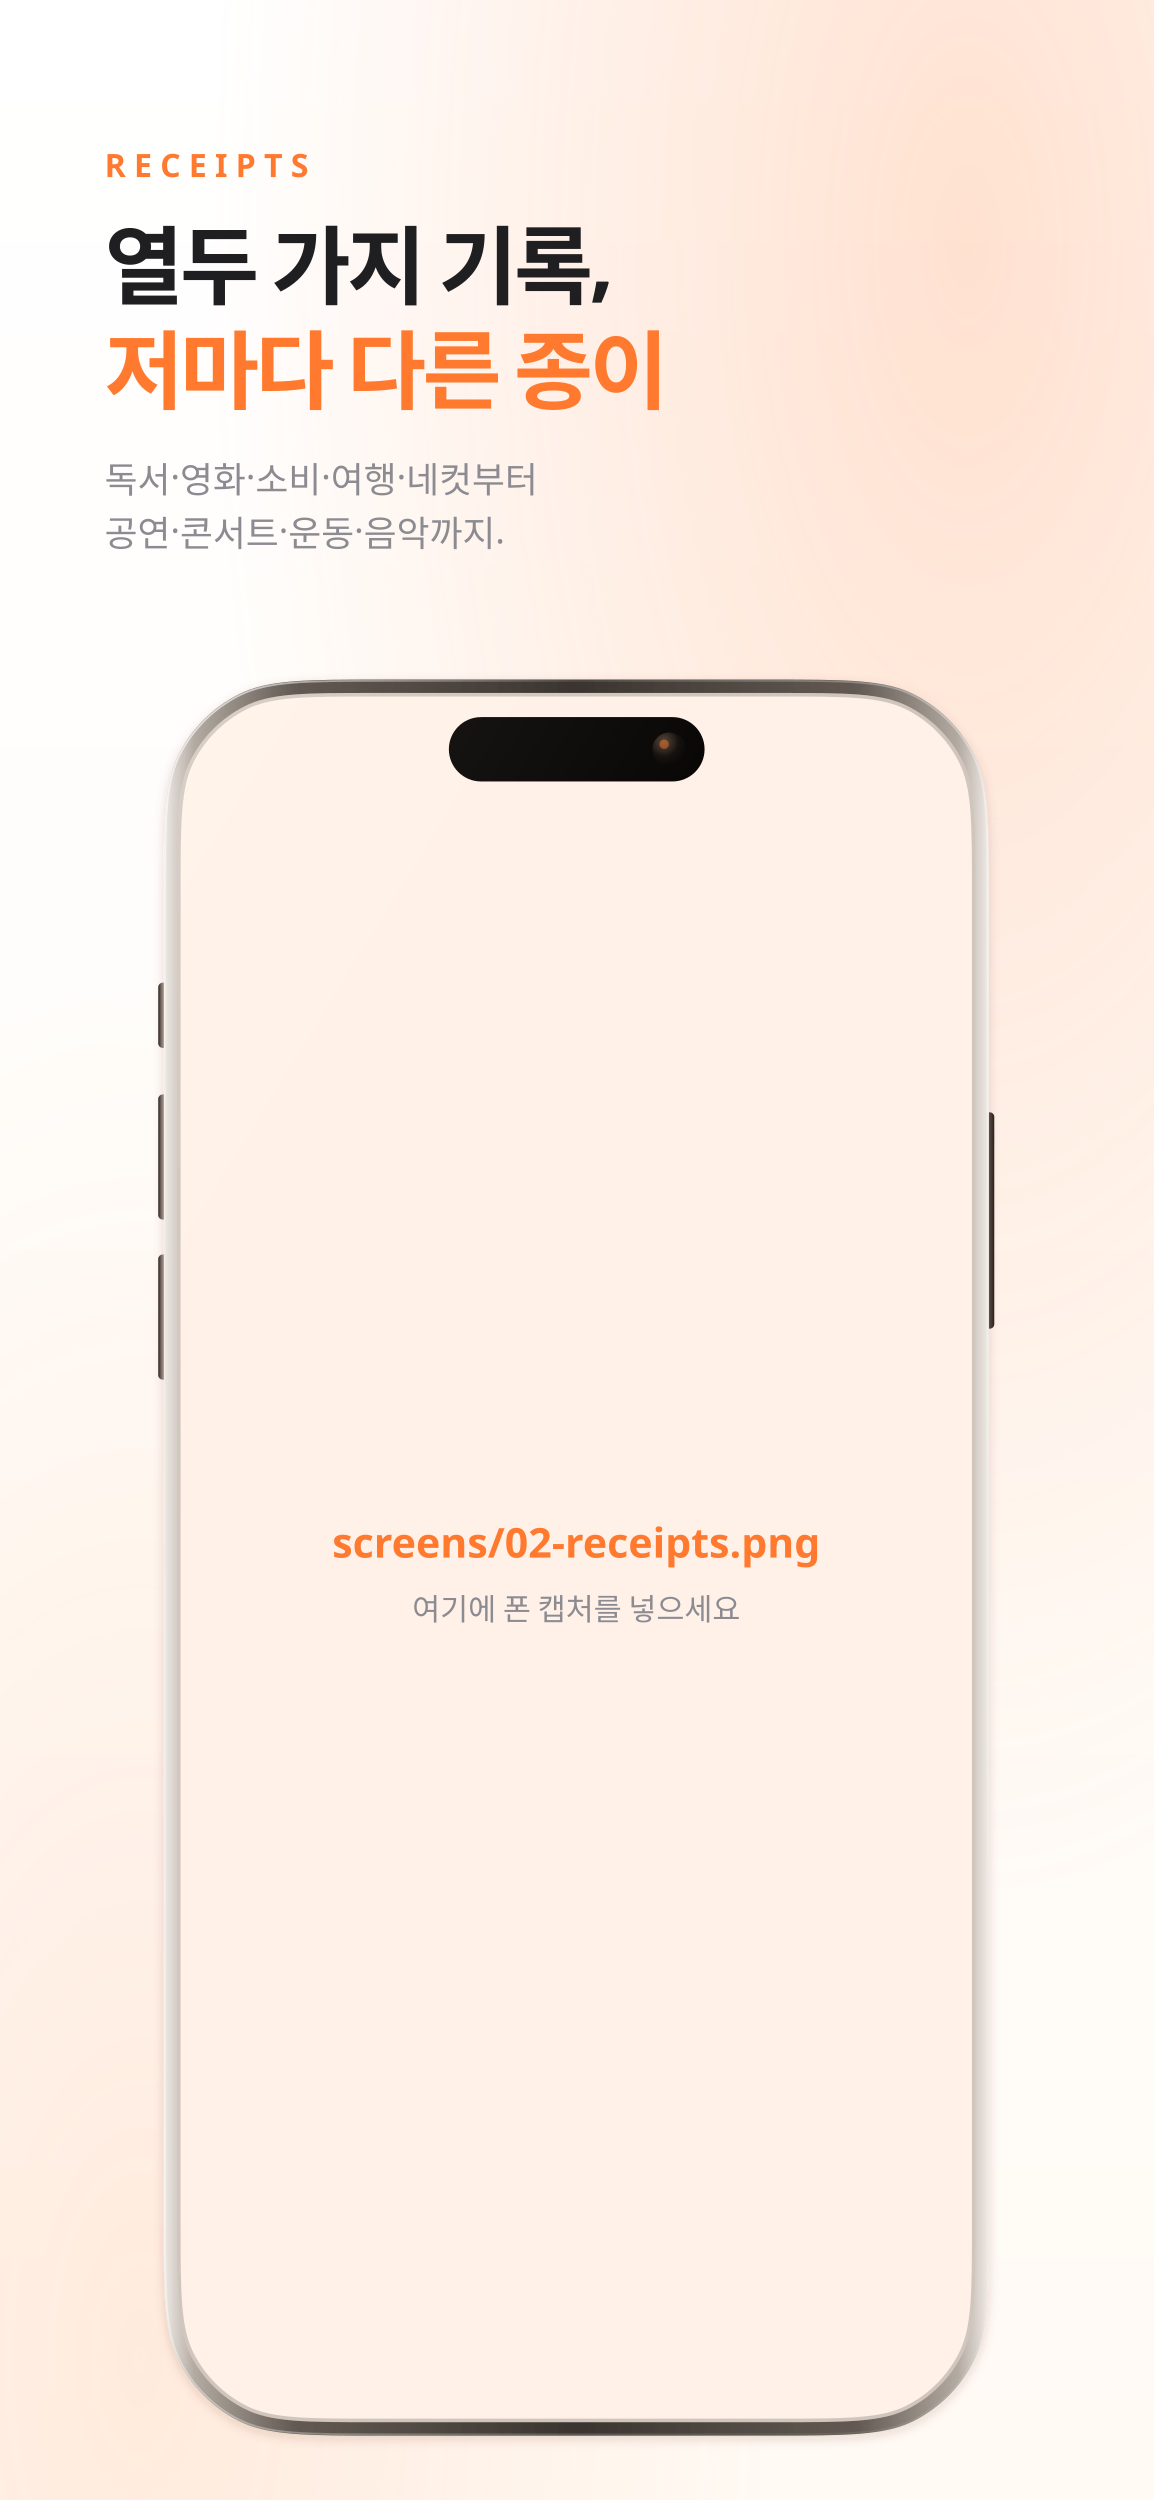
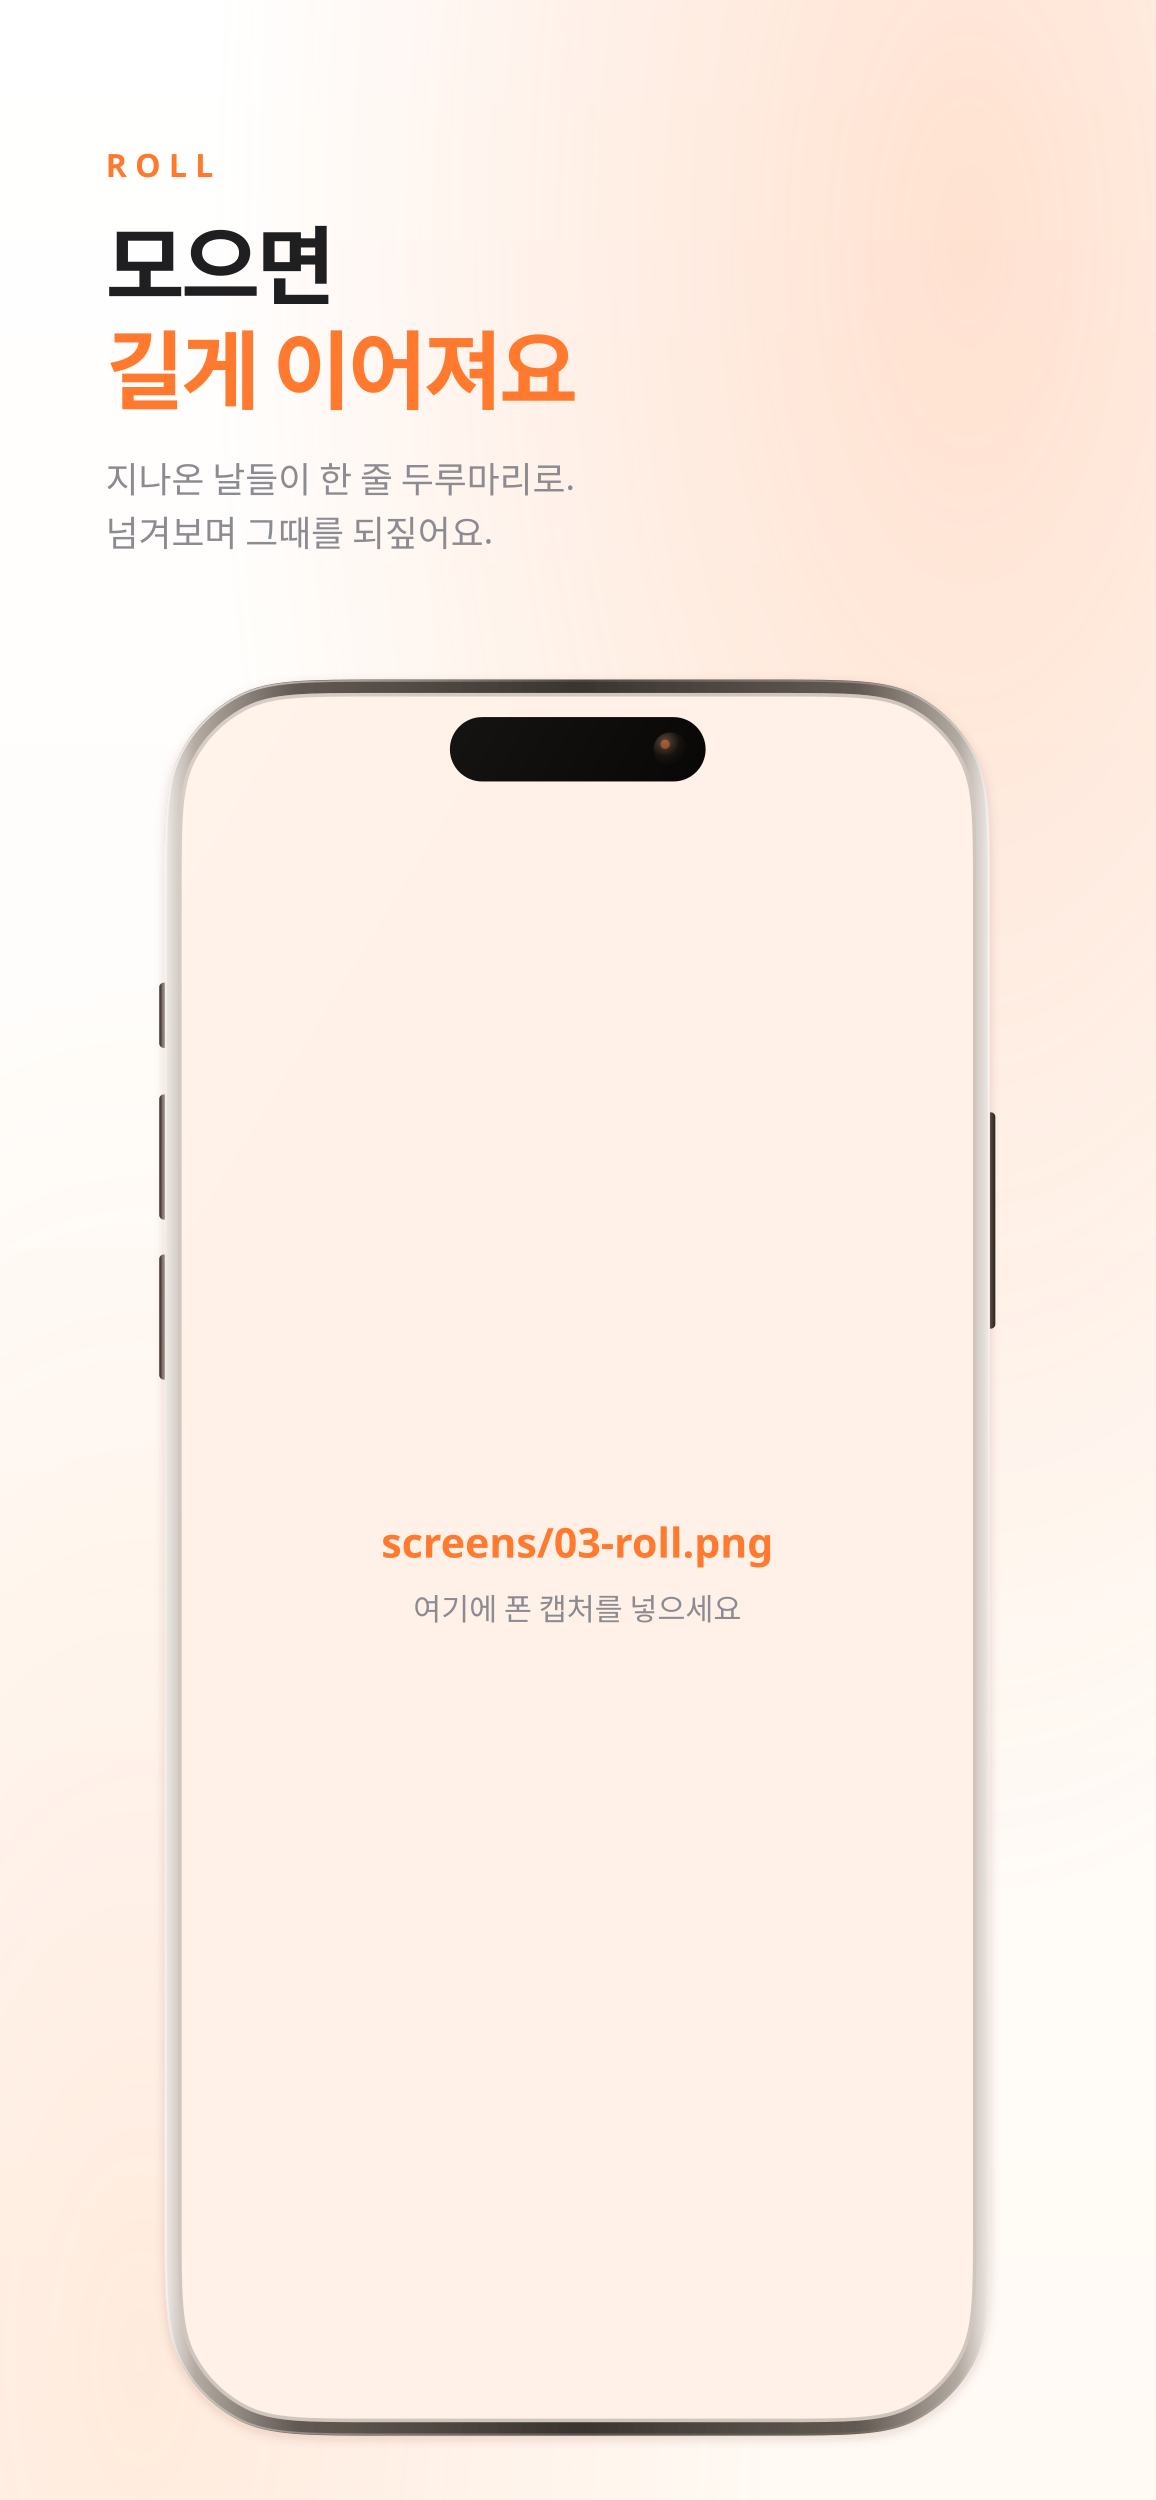
- <svg xmlns="http://www.w3.org/2000/svg" width="1290" height="2796" viewBox="0 0 1290 2796">
+ <svg xmlns="http://www.w3.org/2000/svg" width="1284" height="2778" viewBox="-1.16 0 1292.32 2796">
  <defs>
    <linearGradient id="bg" x1="0" y1="0" x2="0" y2="1" gradientUnits="userSpaceOnUse" gradientTransform="scale(1290 2796)">
      <stop offset="0" stop-color="#ffffff" />
      <stop offset="1" stop-color="#fffaf4" />
    </linearGradient>
    <radialGradient id="glow" cx="0.84" cy="0.10" r="0.66" gradientUnits="userSpaceOnUse" gradientTransform="scale(1290 2796)">
      <stop offset="0" stop-color="#ff7a2f" stop-opacity="0.22" />
      <stop offset="1" stop-color="#ff7a2f" stop-opacity="0" />
    </radialGradient>
    <radialGradient id="glow2" cx="0.12" cy="0.94" r="0.55" gradientUnits="userSpaceOnUse" gradientTransform="scale(1290 2796)">
      <stop offset="0" stop-color="#ff7a2f" stop-opacity="0.12" />
      <stop offset="1" stop-color="#ff7a2f" stop-opacity="0" />
    </radialGradient>
    <linearGradient id="rail" x1="0" y1="0" x2="1" y2="0">
      <stop offset="0" stop-color="#f3eee9" />
      <stop offset="0.04" stop-color="#b3aaa2" />
      <stop offset="0.16" stop-color="#635a53" />
      <stop offset="0.5" stop-color="#3a342f" />
      <stop offset="0.84" stop-color="#635a53" />
      <stop offset="0.96" stop-color="#b3aaa2" />
      <stop offset="1" stop-color="#f3eee9" />
    </linearGradient>
    <linearGradient id="rim" x1="0" y1="0" x2="0.7" y2="1">
      <stop offset="0" stop-color="#ffffff" stop-opacity="0.70" />
      <stop offset="0.24" stop-color="#ffffff" stop-opacity="0.10" />
      <stop offset="0.58" stop-color="#ffffff" stop-opacity="0.46" />
      <stop offset="1" stop-color="#ffffff" stop-opacity="0.08" />
    </linearGradient>
    <linearGradient id="btn" x1="0" y1="0" x2="1" y2="0">
      <stop offset="0" stop-color="#26211d" />
      <stop offset="0.35" stop-color="#978d84" />
      <stop offset="0.6" stop-color="#544c45" />
      <stop offset="1" stop-color="#26211d" />
    </linearGradient>
    <linearGradient id="glare" x1="0" y1="0" x2="0.75" y2="1">
      <stop offset="0" stop-color="#ffffff" stop-opacity="0.16" />
      <stop offset="0.16" stop-color="#ffffff" stop-opacity="0.05" />
      <stop offset="0.34" stop-color="#ffffff" stop-opacity="0" />
    </linearGradient>
    <radialGradient id="lens" cx="0.34" cy="0.28" r="0.8">
      <stop offset="0" stop-color="#5a4638" />
      <stop offset="0.55" stop-color="#14100d" />
      <stop offset="1" stop-color="#070605" />
    </radialGradient>
    <filter id="drop" x="-30%" y="-15%" width="160%" height="140%">
      <feDropShadow dx="0" dy="34" stdDeviation="34" flood-color="#6b3410" flood-opacity="0.22" />
      <feDropShadow dx="0" dy="4" stdDeviation="6" flood-color="#6b3410" flood-opacity="0.16" />
    </filter>
    <clipPath id="screenClip">
      <path d="M 870.2 775 c 77.29 0 115.93 0 145.45 15.04 a 138 138 0 0 1 60.31 60.31 c 15.04 29.52 15.04 68.16 15.04 145.45 L 1091 2488.2 c 0 77.29 0 115.93 -15.04 145.45 a 138 138 0 0 1 -60.31 60.31 c -29.52 15.04 -68.16 15.04 -145.45 15.04 L 418.8 2709 c -77.29 0 -115.93 0 -145.45 -15.04 a 138 138 0 0 1 -60.31 -60.31 c -15.04 -29.52 -15.04 -68.16 -15.04 -145.45 L 198 995.8 c 0 -77.29 0 -115.93 15.04 -145.45 a 138 138 0 0 1 60.31 -60.31 c 29.52 -15.04 68.16 -15.04 145.45 -15.04 Z" />
    </clipPath>
  </defs>
  <g id="Background">
    <rect x="-400" width="2090" height="2796" fill="url(#bg)" />
    <rect x="-400" width="2090" height="2796" fill="url(#glow)" />
    <rect x="-400" width="2090" height="2796" fill="url(#glow2)" />
  </g>
  <g id="Caption" font-family="Pretendard, Pretendard Variable, Apple SD Gothic Neo, Malgun Gothic, sans-serif">
-     <text x="117" y="198" font-size="36" font-weight="700" letter-spacing="9.1" fill="#ff7a2f">RECEIPTS</text>
-     <text x="117" y="333" font-size="96" font-weight="800" letter-spacing="-3.9" fill="#1f1f22">열두 가지 기록,</text>
-     <text x="117" y="450" font-size="96" font-weight="800" letter-spacing="-3.9" fill="#ff7a2f">저마다 다른 종이</text>
-     <text x="117" y="551" font-size="40" font-weight="500" fill="#8b8b91">독서·영화·소비·여행·네컷부터</text>
-     <text x="117" y="611" font-size="40" font-weight="500" fill="#8b8b91">공연·콘서트·운동·음악까지.</text>
+     <text x="117" y="198" font-size="36" font-weight="700" letter-spacing="9.1" fill="#ff7a2f">ROLL</text>
+     <text x="117" y="333" font-size="96" font-weight="800" letter-spacing="-3.9" fill="#1f1f22">모으면</text>
+     <text x="117" y="450" font-size="96" font-weight="800" letter-spacing="-3.9" fill="#ff7a2f">길게 이어져요</text>
+     <text x="117" y="551" font-size="40" font-weight="500" fill="#8b8b91">지나온 날들이 한 줄 두루마리로.</text>
+     <text x="117" y="611" font-size="40" font-weight="500" fill="#8b8b91">넘겨보며 그때를 되짚어요.</text>
  </g>
  <g id="Device">
    <g id="Side buttons">
      <rect x="177" y="1099" width="13" height="73" rx="5.06" fill="url(#btn)" />
      <rect x="177" y="1224" width="13" height="140" rx="5.06" fill="url(#btn)" />
      <rect x="177" y="1403" width="13" height="140" rx="5.06" fill="url(#btn)" />
      <rect x="1099" y="1244" width="13" height="242" rx="5.06" fill="url(#btn)" />
    </g>
    <path id="Body" d="M 861.2 760 c 85.69 0 128.53 0 161.26 16.68 a 153 153 0 0 1 66.86 66.86 c 16.68 32.73 16.68 75.57 16.68 161.26 L 1106 2479.2 c 0 85.69 0 128.53 -16.68 161.26 a 153 153 0 0 1 -66.86 66.86 c -32.73 16.68 -75.57 16.68 -161.26 16.68 L 427.8 2724 c -85.69 0 -128.53 0 -161.26 -16.68 a 153 153 0 0 1 -66.86 -66.86 c -16.68 -32.73 -16.68 -75.57 -16.68 -161.26 L 183 1004.8 c 0 -85.69 0 -128.53 16.68 -161.26 a 153 153 0 0 1 66.86 -66.86 c 32.73 -16.68 75.57 -16.68 161.26 -16.68 Z" fill="url(#rail)" filter="url(#drop)" />
    <path id="Rim" d="M 862.1 761.5 c 84.85 0 127.27 0 159.68 16.51 a 151.5 151.5 0 0 1 66.21 66.21 c 16.51 32.41 16.51 74.83 16.51 159.68 L 1104.5 2480.1 c 0 84.85 0 127.27 -16.51 159.68 a 151.5 151.5 0 0 1 -66.21 66.21 c -32.41 16.51 -74.83 16.51 -159.68 16.51 L 426.9 2722.5 c -84.85 0 -127.27 0 -159.68 -16.51 a 151.5 151.5 0 0 1 -66.21 -66.21 c -16.51 -32.41 -16.51 -74.83 -16.51 -159.68 L 184.5 1003.9 c 0 -84.85 0 -127.27 16.51 -159.68 a 151.5 151.5 0 0 1 66.21 -66.21 c 32.41 -16.51 74.83 -16.51 159.68 -16.51 Z" fill="none" stroke="url(#rim)" stroke-width="2" />
    <g clip-path="url(#screenClip)">
      <rect x="198" y="775" width="893" height="1934" fill="#fff1e7" />
-       <text x="644.5" y="1742" font-family="Pretendard, Pretendard Variable, Apple SD Gothic Neo, Malgun Gothic, sans-serif" font-size="46" font-weight="700" fill="#ff7a2f" text-anchor="middle">screens/02-receipts.png</text>
+       <text x="644.5" y="1742" font-family="Pretendard, Pretendard Variable, Apple SD Gothic Neo, Malgun Gothic, sans-serif" font-size="46" font-weight="700" fill="#ff7a2f" text-anchor="middle">screens/03-roll.png</text>
      <text x="644.5" y="1812" font-family="Pretendard, Pretendard Variable, Apple SD Gothic Neo, Malgun Gothic, sans-serif" font-size="34" fill="#8b8b91" text-anchor="middle">여기에 폰 캡처를 넣으세요</text>
      <path d="M 870.2 775 c 77.29 0 115.93 0 145.45 15.04 a 138 138 0 0 1 60.31 60.31 c 15.04 29.52 15.04 68.16 15.04 145.45 L 1091 2488.2 c 0 77.29 0 115.93 -15.04 145.45 a 138 138 0 0 1 -60.31 60.31 c -29.52 15.04 -68.16 15.04 -145.45 15.04 L 418.8 2709 c -77.29 0 -115.93 0 -145.45 -15.04 a 138 138 0 0 1 -60.31 -60.31 c -15.04 -29.52 -15.04 -68.16 -15.04 -145.45 L 198 995.8 c 0 -77.29 0 -115.93 15.04 -145.45 a 138 138 0 0 1 60.31 -60.31 c 29.52 -15.04 68.16 -15.04 145.45 -15.04 Z" fill="none" stroke="#000000" stroke-opacity="0.18" stroke-width="8" />
    </g>
    <g id="Dynamic island">
      <rect x="502" y="802" width="286" height="72" rx="36" fill="#0a0806" />
      <circle cx="748.4" cy="838" r="18.72" fill="url(#lens)" />
      <circle cx="742.78" cy="832.38" r="5.24" fill="#ff7a2f" fill-opacity="0.45" />
    </g>
    <path id="Glare" d="M 870.2 775 c 77.29 0 115.93 0 145.45 15.04 a 138 138 0 0 1 60.31 60.31 c 15.04 29.52 15.04 68.16 15.04 145.45 L 1091 2488.2 c 0 77.29 0 115.93 -15.04 145.45 a 138 138 0 0 1 -60.31 60.31 c -29.52 15.04 -68.16 15.04 -145.45 15.04 L 418.8 2709 c -77.29 0 -115.93 0 -145.45 -15.04 a 138 138 0 0 1 -60.31 -60.31 c -15.04 -29.52 -15.04 -68.16 -15.04 -145.45 L 198 995.8 c 0 -77.29 0 -115.93 15.04 -145.45 a 138 138 0 0 1 60.31 -60.31 c 29.52 -15.04 68.16 -15.04 145.45 -15.04 Z" fill="url(#glare)" pointer-events="none" />
  </g>
</svg>
